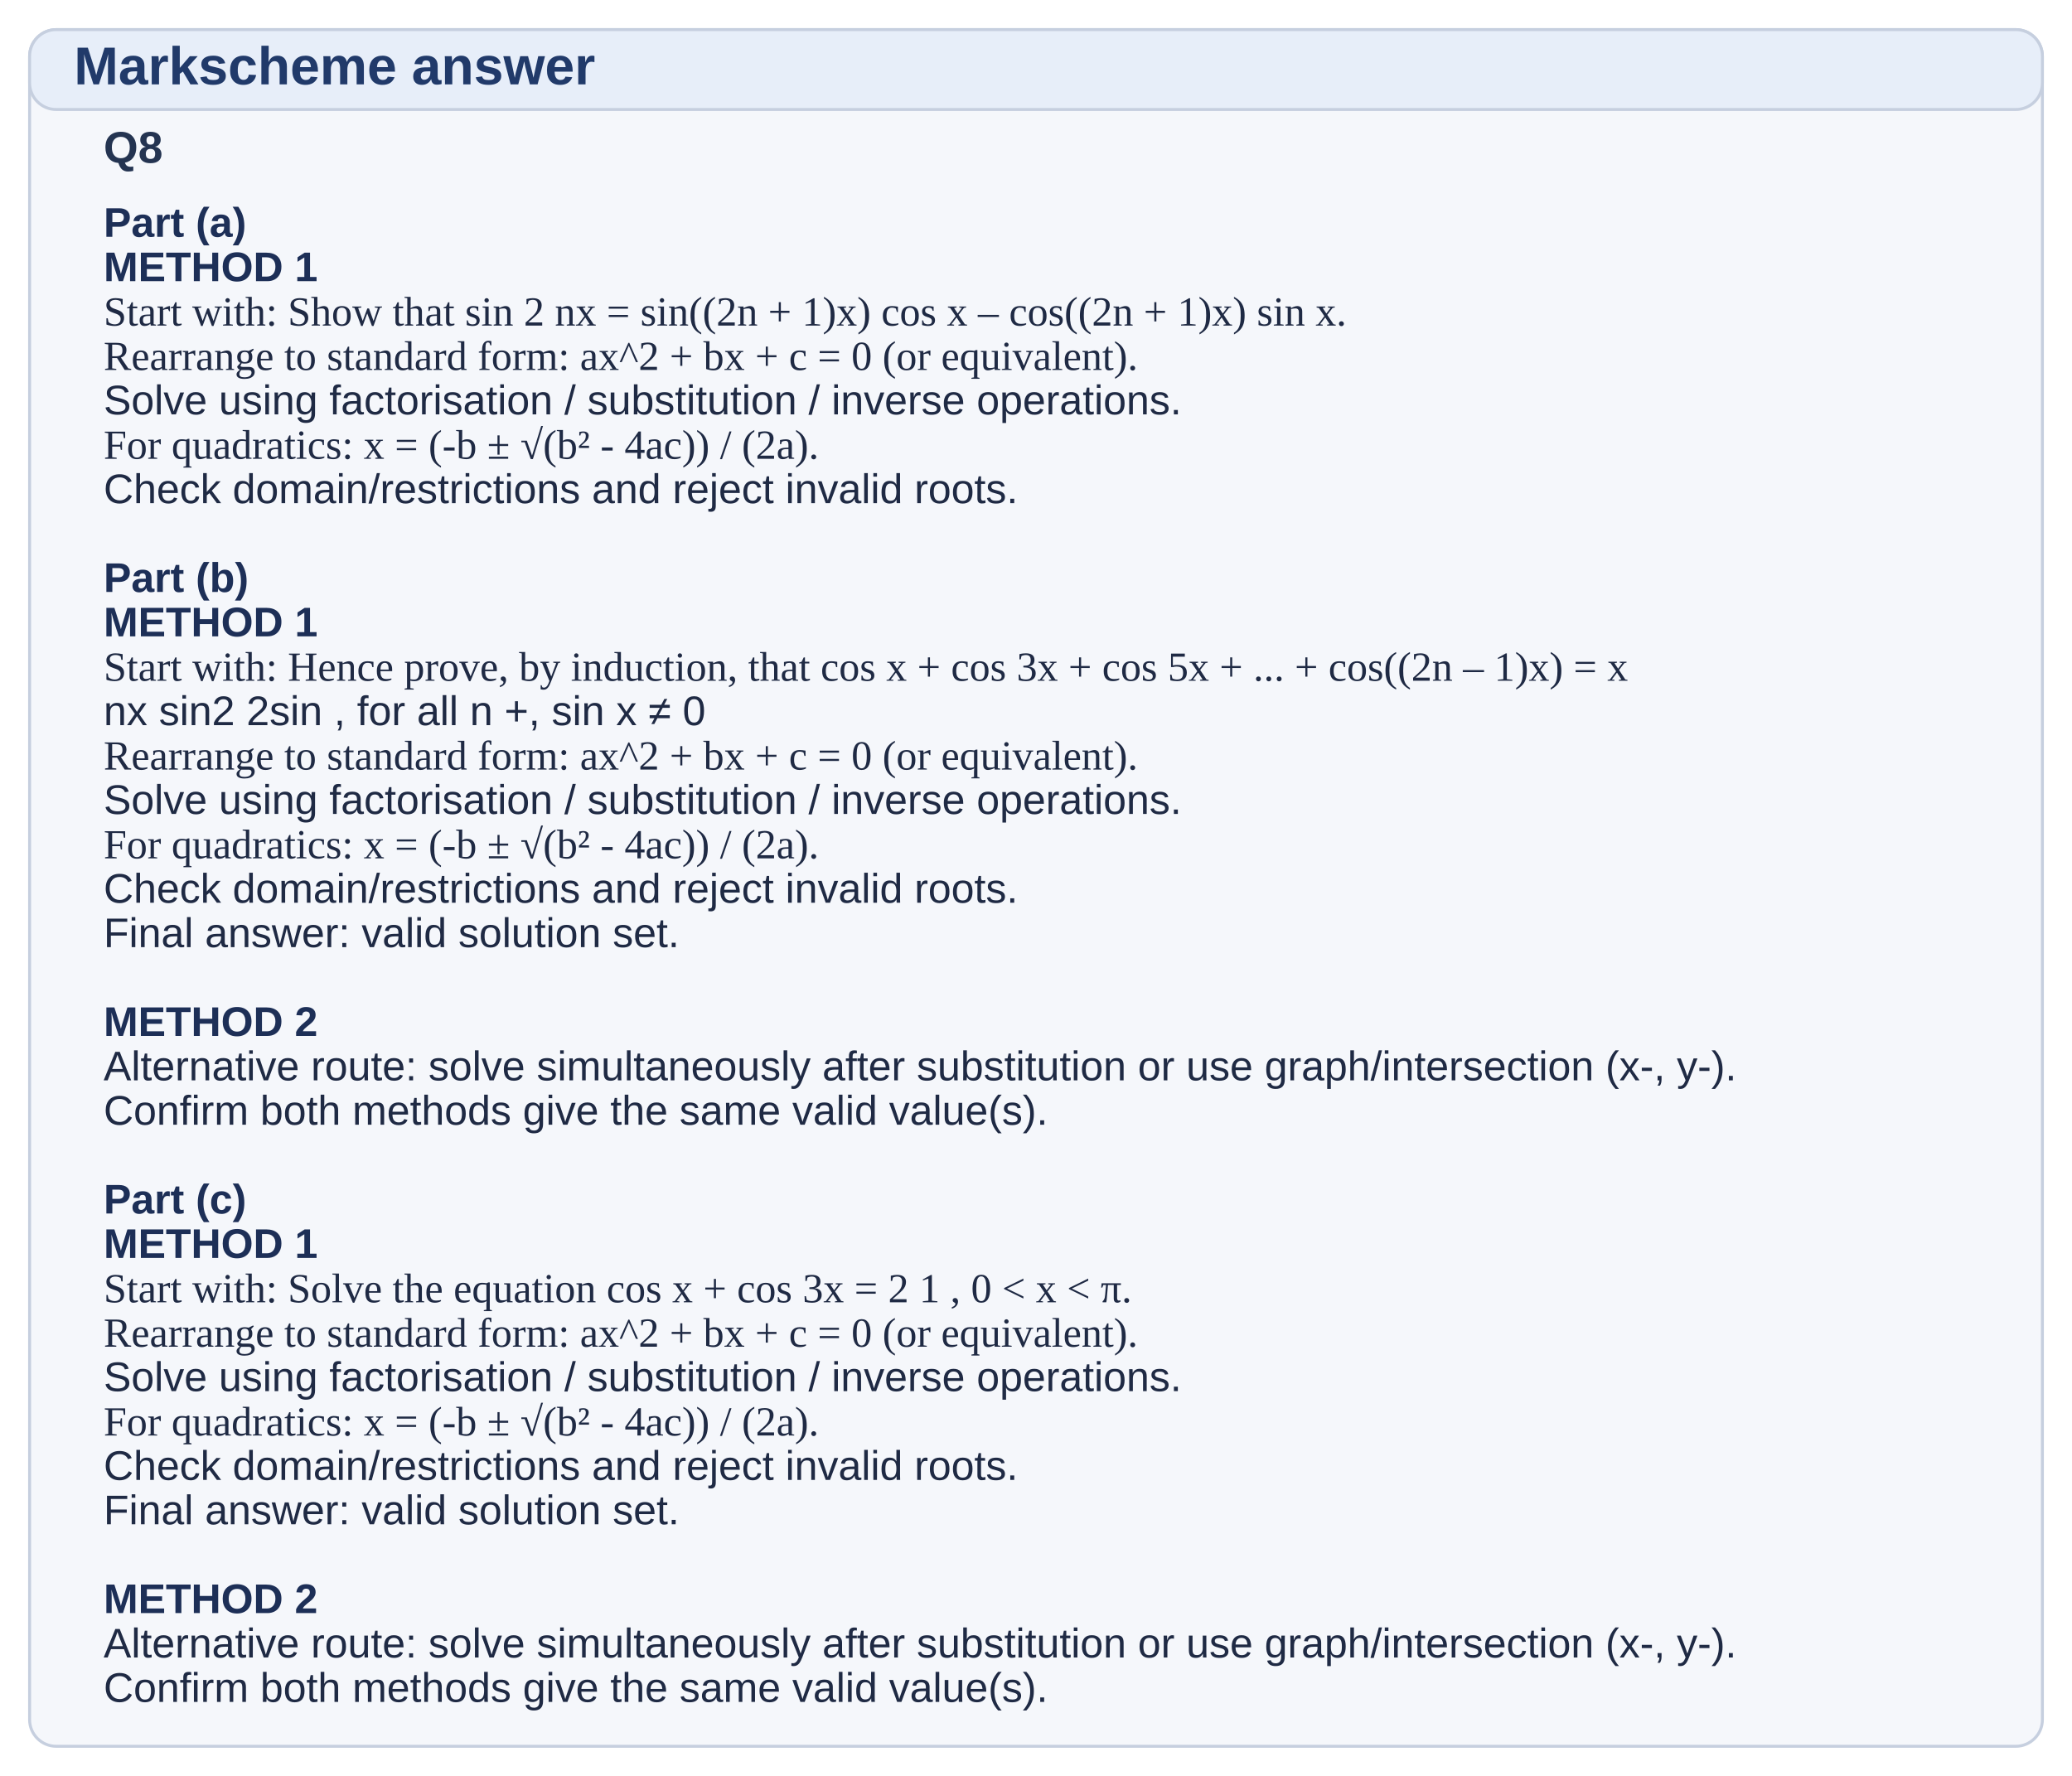
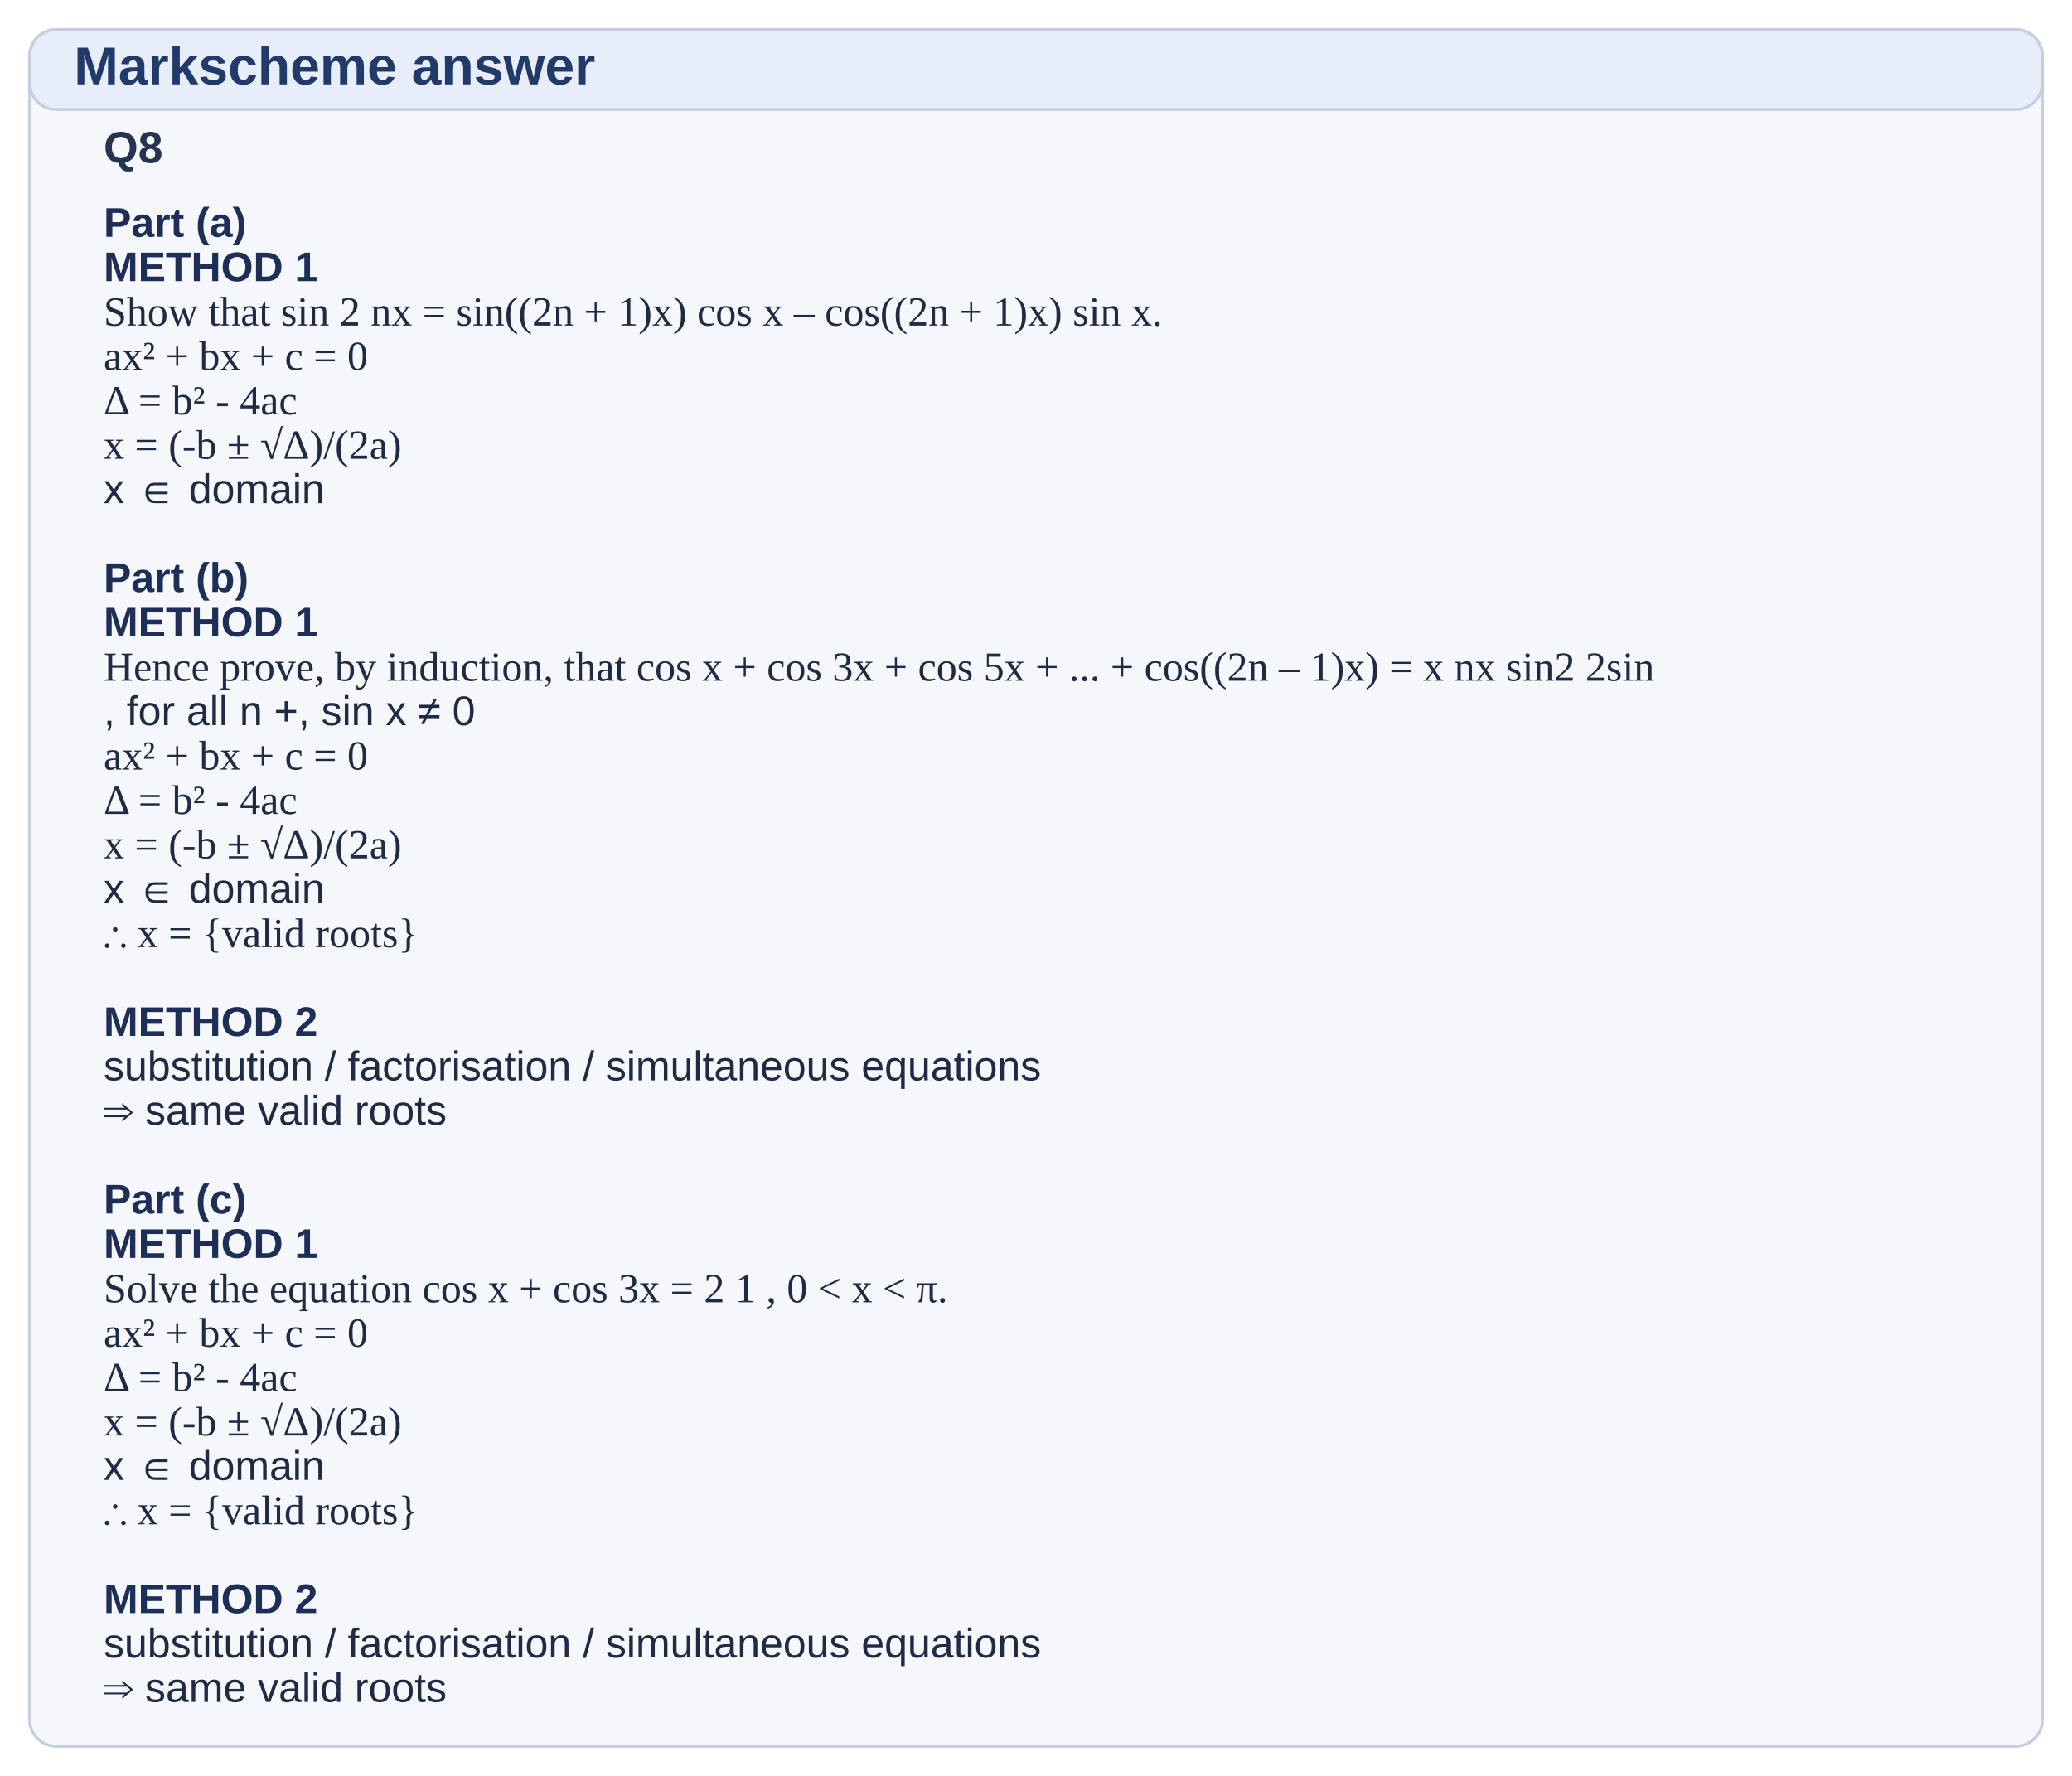
<svg xmlns="http://www.w3.org/2000/svg" width="1400" height="1200" viewBox="0 0 1400 1200">
  <rect x="20" y="20" width="1360" height="1160" rx="18" ry="18" fill="#f5f7fb" stroke="#c6cfdf" stroke-width="2" />
  <rect x="20" y="20" width="1360" height="54" rx="18" ry="18" fill="#e7eef9" stroke="#c6cfdf" stroke-width="2" />
  <text x="50" y="57" font-family="Arial, Helvetica, sans-serif" font-size="36" font-weight="700" fill="#213a6a">Markscheme answer</text>
  <text x="70" y="110" font-family="Arial, Helvetica, sans-serif" font-size="30" font-weight="700" fill="#243451">Q8</text>
  <text x="70" y="160" font-family="Arial, Helvetica, sans-serif" font-size="28" font-weight="700" fill="#1d2f57">Part (a)</text>
  <text x="70" y="190" font-family="Arial, Helvetica, sans-serif" font-size="28" font-weight="700" fill="#1d2f57">METHOD 1</text>
-   <text x="70" y="220" font-family="Cambria Math, STIX Two Math, Times New Roman, serif" font-size="28" font-weight="500" fill="#1f2a44">Start with: Show that sin 2 nx = sin((2n + 1)x) cos x – cos((2n + 1)x) sin x.</text>
-   <text x="70" y="250" font-family="Cambria Math, STIX Two Math, Times New Roman, serif" font-size="28" font-weight="500" fill="#1f2a44">Rearrange to standard form: ax^2 + bx + c = 0 (or equivalent).</text>
-   <text x="70" y="280" font-family="Arial, Helvetica, sans-serif" font-size="28" font-weight="500" fill="#1f2a44">Solve using factorisation / substitution / inverse operations.</text>
-   <text x="70" y="310" font-family="Cambria Math, STIX Two Math, Times New Roman, serif" font-size="28" font-weight="500" fill="#1f2a44">For quadratics: x = (-b ± √(b² - 4ac)) / (2a).</text>
-   <text x="70" y="340" font-family="Arial, Helvetica, sans-serif" font-size="28" font-weight="500" fill="#1f2a44">Check domain/restrictions and reject invalid roots.</text>
+   <text x="70" y="220" font-family="Cambria Math, STIX Two Math, Times New Roman, serif" font-size="28" font-weight="500" fill="#1f2a44">Show that sin 2 nx = sin((2n + 1)x) cos x – cos((2n + 1)x) sin x.</text>
+   <text x="70" y="250" font-family="Cambria Math, STIX Two Math, Times New Roman, serif" font-size="28" font-weight="500" fill="#1f2a44">ax² + bx + c = 0</text>
+   <text x="70" y="280" font-family="Cambria Math, STIX Two Math, Times New Roman, serif" font-size="28" font-weight="500" fill="#1f2a44">Δ = b² - 4ac</text>
+   <text x="70" y="310" font-family="Cambria Math, STIX Two Math, Times New Roman, serif" font-size="28" font-weight="500" fill="#1f2a44">x = (-b ± √Δ)/(2a)</text>
+   <text x="70" y="340" font-family="Arial, Helvetica, sans-serif" font-size="28" font-weight="500" fill="#1f2a44">x ∈ domain</text>
  <text x="70" y="370" font-family="Arial, Helvetica, sans-serif" font-size="28" font-weight="500" fill="#1f2a44"> </text>
  <text x="70" y="400" font-family="Arial, Helvetica, sans-serif" font-size="28" font-weight="700" fill="#1d2f57">Part (b)</text>
  <text x="70" y="430" font-family="Arial, Helvetica, sans-serif" font-size="28" font-weight="700" fill="#1d2f57">METHOD 1</text>
-   <text x="70" y="460" font-family="Cambria Math, STIX Two Math, Times New Roman, serif" font-size="28" font-weight="500" fill="#1f2a44">Start with: Hence prove, by induction, that cos x + cos 3x + cos 5x + ... + cos((2n – 1)x) = x</text>
-   <text x="70" y="490" font-family="Arial, Helvetica, sans-serif" font-size="28" font-weight="500" fill="#1f2a44">nx sin2 2sin , for all n +, sin x ≠ 0</text>
-   <text x="70" y="520" font-family="Cambria Math, STIX Two Math, Times New Roman, serif" font-size="28" font-weight="500" fill="#1f2a44">Rearrange to standard form: ax^2 + bx + c = 0 (or equivalent).</text>
-   <text x="70" y="550" font-family="Arial, Helvetica, sans-serif" font-size="28" font-weight="500" fill="#1f2a44">Solve using factorisation / substitution / inverse operations.</text>
-   <text x="70" y="580" font-family="Cambria Math, STIX Two Math, Times New Roman, serif" font-size="28" font-weight="500" fill="#1f2a44">For quadratics: x = (-b ± √(b² - 4ac)) / (2a).</text>
-   <text x="70" y="610" font-family="Arial, Helvetica, sans-serif" font-size="28" font-weight="500" fill="#1f2a44">Check domain/restrictions and reject invalid roots.</text>
-   <text x="70" y="640" font-family="Arial, Helvetica, sans-serif" font-size="28" font-weight="500" fill="#1f2a44">Final answer: valid solution set.</text>
+   <text x="70" y="460" font-family="Cambria Math, STIX Two Math, Times New Roman, serif" font-size="28" font-weight="500" fill="#1f2a44">Hence prove, by induction, that cos x + cos 3x + cos 5x + ... + cos((2n – 1)x) = x nx sin2 2sin</text>
+   <text x="70" y="490" font-family="Arial, Helvetica, sans-serif" font-size="28" font-weight="500" fill="#1f2a44">, for all n +, sin x ≠ 0</text>
+   <text x="70" y="520" font-family="Cambria Math, STIX Two Math, Times New Roman, serif" font-size="28" font-weight="500" fill="#1f2a44">ax² + bx + c = 0</text>
+   <text x="70" y="550" font-family="Cambria Math, STIX Two Math, Times New Roman, serif" font-size="28" font-weight="500" fill="#1f2a44">Δ = b² - 4ac</text>
+   <text x="70" y="580" font-family="Cambria Math, STIX Two Math, Times New Roman, serif" font-size="28" font-weight="500" fill="#1f2a44">x = (-b ± √Δ)/(2a)</text>
+   <text x="70" y="610" font-family="Arial, Helvetica, sans-serif" font-size="28" font-weight="500" fill="#1f2a44">x ∈ domain</text>
+   <text x="70" y="640" font-family="Cambria Math, STIX Two Math, Times New Roman, serif" font-size="28" font-weight="500" fill="#1f2a44">∴ x = {valid roots}</text>
  <text x="70" y="670" font-family="Arial, Helvetica, sans-serif" font-size="28" font-weight="500" fill="#1f2a44"> </text>
  <text x="70" y="700" font-family="Arial, Helvetica, sans-serif" font-size="28" font-weight="700" fill="#1d2f57">METHOD 2</text>
-   <text x="70" y="730" font-family="Arial, Helvetica, sans-serif" font-size="28" font-weight="500" fill="#1f2a44">Alternative route: solve simultaneously after substitution or use graph/intersection (x-, y-).</text>
-   <text x="70" y="760" font-family="Arial, Helvetica, sans-serif" font-size="28" font-weight="500" fill="#1f2a44">Confirm both methods give the same valid value(s).</text>
+   <text x="70" y="730" font-family="Arial, Helvetica, sans-serif" font-size="28" font-weight="500" fill="#1f2a44">substitution / factorisation / simultaneous equations</text>
+   <text x="70" y="760" font-family="Arial, Helvetica, sans-serif" font-size="28" font-weight="500" fill="#1f2a44">⇒ same valid roots</text>
  <text x="70" y="790" font-family="Arial, Helvetica, sans-serif" font-size="28" font-weight="500" fill="#1f2a44"> </text>
  <text x="70" y="820" font-family="Arial, Helvetica, sans-serif" font-size="28" font-weight="700" fill="#1d2f57">Part (c)</text>
  <text x="70" y="850" font-family="Arial, Helvetica, sans-serif" font-size="28" font-weight="700" fill="#1d2f57">METHOD 1</text>
-   <text x="70" y="880" font-family="Cambria Math, STIX Two Math, Times New Roman, serif" font-size="28" font-weight="500" fill="#1f2a44">Start with: Solve the equation cos x + cos 3x = 2 1 , 0 &lt; x &lt; π.</text>
-   <text x="70" y="910" font-family="Cambria Math, STIX Two Math, Times New Roman, serif" font-size="28" font-weight="500" fill="#1f2a44">Rearrange to standard form: ax^2 + bx + c = 0 (or equivalent).</text>
-   <text x="70" y="940" font-family="Arial, Helvetica, sans-serif" font-size="28" font-weight="500" fill="#1f2a44">Solve using factorisation / substitution / inverse operations.</text>
-   <text x="70" y="970" font-family="Cambria Math, STIX Two Math, Times New Roman, serif" font-size="28" font-weight="500" fill="#1f2a44">For quadratics: x = (-b ± √(b² - 4ac)) / (2a).</text>
-   <text x="70" y="1000" font-family="Arial, Helvetica, sans-serif" font-size="28" font-weight="500" fill="#1f2a44">Check domain/restrictions and reject invalid roots.</text>
-   <text x="70" y="1030" font-family="Arial, Helvetica, sans-serif" font-size="28" font-weight="500" fill="#1f2a44">Final answer: valid solution set.</text>
+   <text x="70" y="880" font-family="Cambria Math, STIX Two Math, Times New Roman, serif" font-size="28" font-weight="500" fill="#1f2a44">Solve the equation cos x + cos 3x = 2 1 , 0 &lt; x &lt; π.</text>
+   <text x="70" y="910" font-family="Cambria Math, STIX Two Math, Times New Roman, serif" font-size="28" font-weight="500" fill="#1f2a44">ax² + bx + c = 0</text>
+   <text x="70" y="940" font-family="Cambria Math, STIX Two Math, Times New Roman, serif" font-size="28" font-weight="500" fill="#1f2a44">Δ = b² - 4ac</text>
+   <text x="70" y="970" font-family="Cambria Math, STIX Two Math, Times New Roman, serif" font-size="28" font-weight="500" fill="#1f2a44">x = (-b ± √Δ)/(2a)</text>
+   <text x="70" y="1000" font-family="Arial, Helvetica, sans-serif" font-size="28" font-weight="500" fill="#1f2a44">x ∈ domain</text>
+   <text x="70" y="1030" font-family="Cambria Math, STIX Two Math, Times New Roman, serif" font-size="28" font-weight="500" fill="#1f2a44">∴ x = {valid roots}</text>
  <text x="70" y="1060" font-family="Arial, Helvetica, sans-serif" font-size="28" font-weight="500" fill="#1f2a44"> </text>
  <text x="70" y="1090" font-family="Arial, Helvetica, sans-serif" font-size="28" font-weight="700" fill="#1d2f57">METHOD 2</text>
-   <text x="70" y="1120" font-family="Arial, Helvetica, sans-serif" font-size="28" font-weight="500" fill="#1f2a44">Alternative route: solve simultaneously after substitution or use graph/intersection (x-, y-).</text>
-   <text x="70" y="1150" font-family="Arial, Helvetica, sans-serif" font-size="28" font-weight="500" fill="#1f2a44">Confirm both methods give the same valid value(s).</text>
+   <text x="70" y="1120" font-family="Arial, Helvetica, sans-serif" font-size="28" font-weight="500" fill="#1f2a44">substitution / factorisation / simultaneous equations</text>
+   <text x="70" y="1150" font-family="Arial, Helvetica, sans-serif" font-size="28" font-weight="500" fill="#1f2a44">⇒ same valid roots</text>
</svg>
